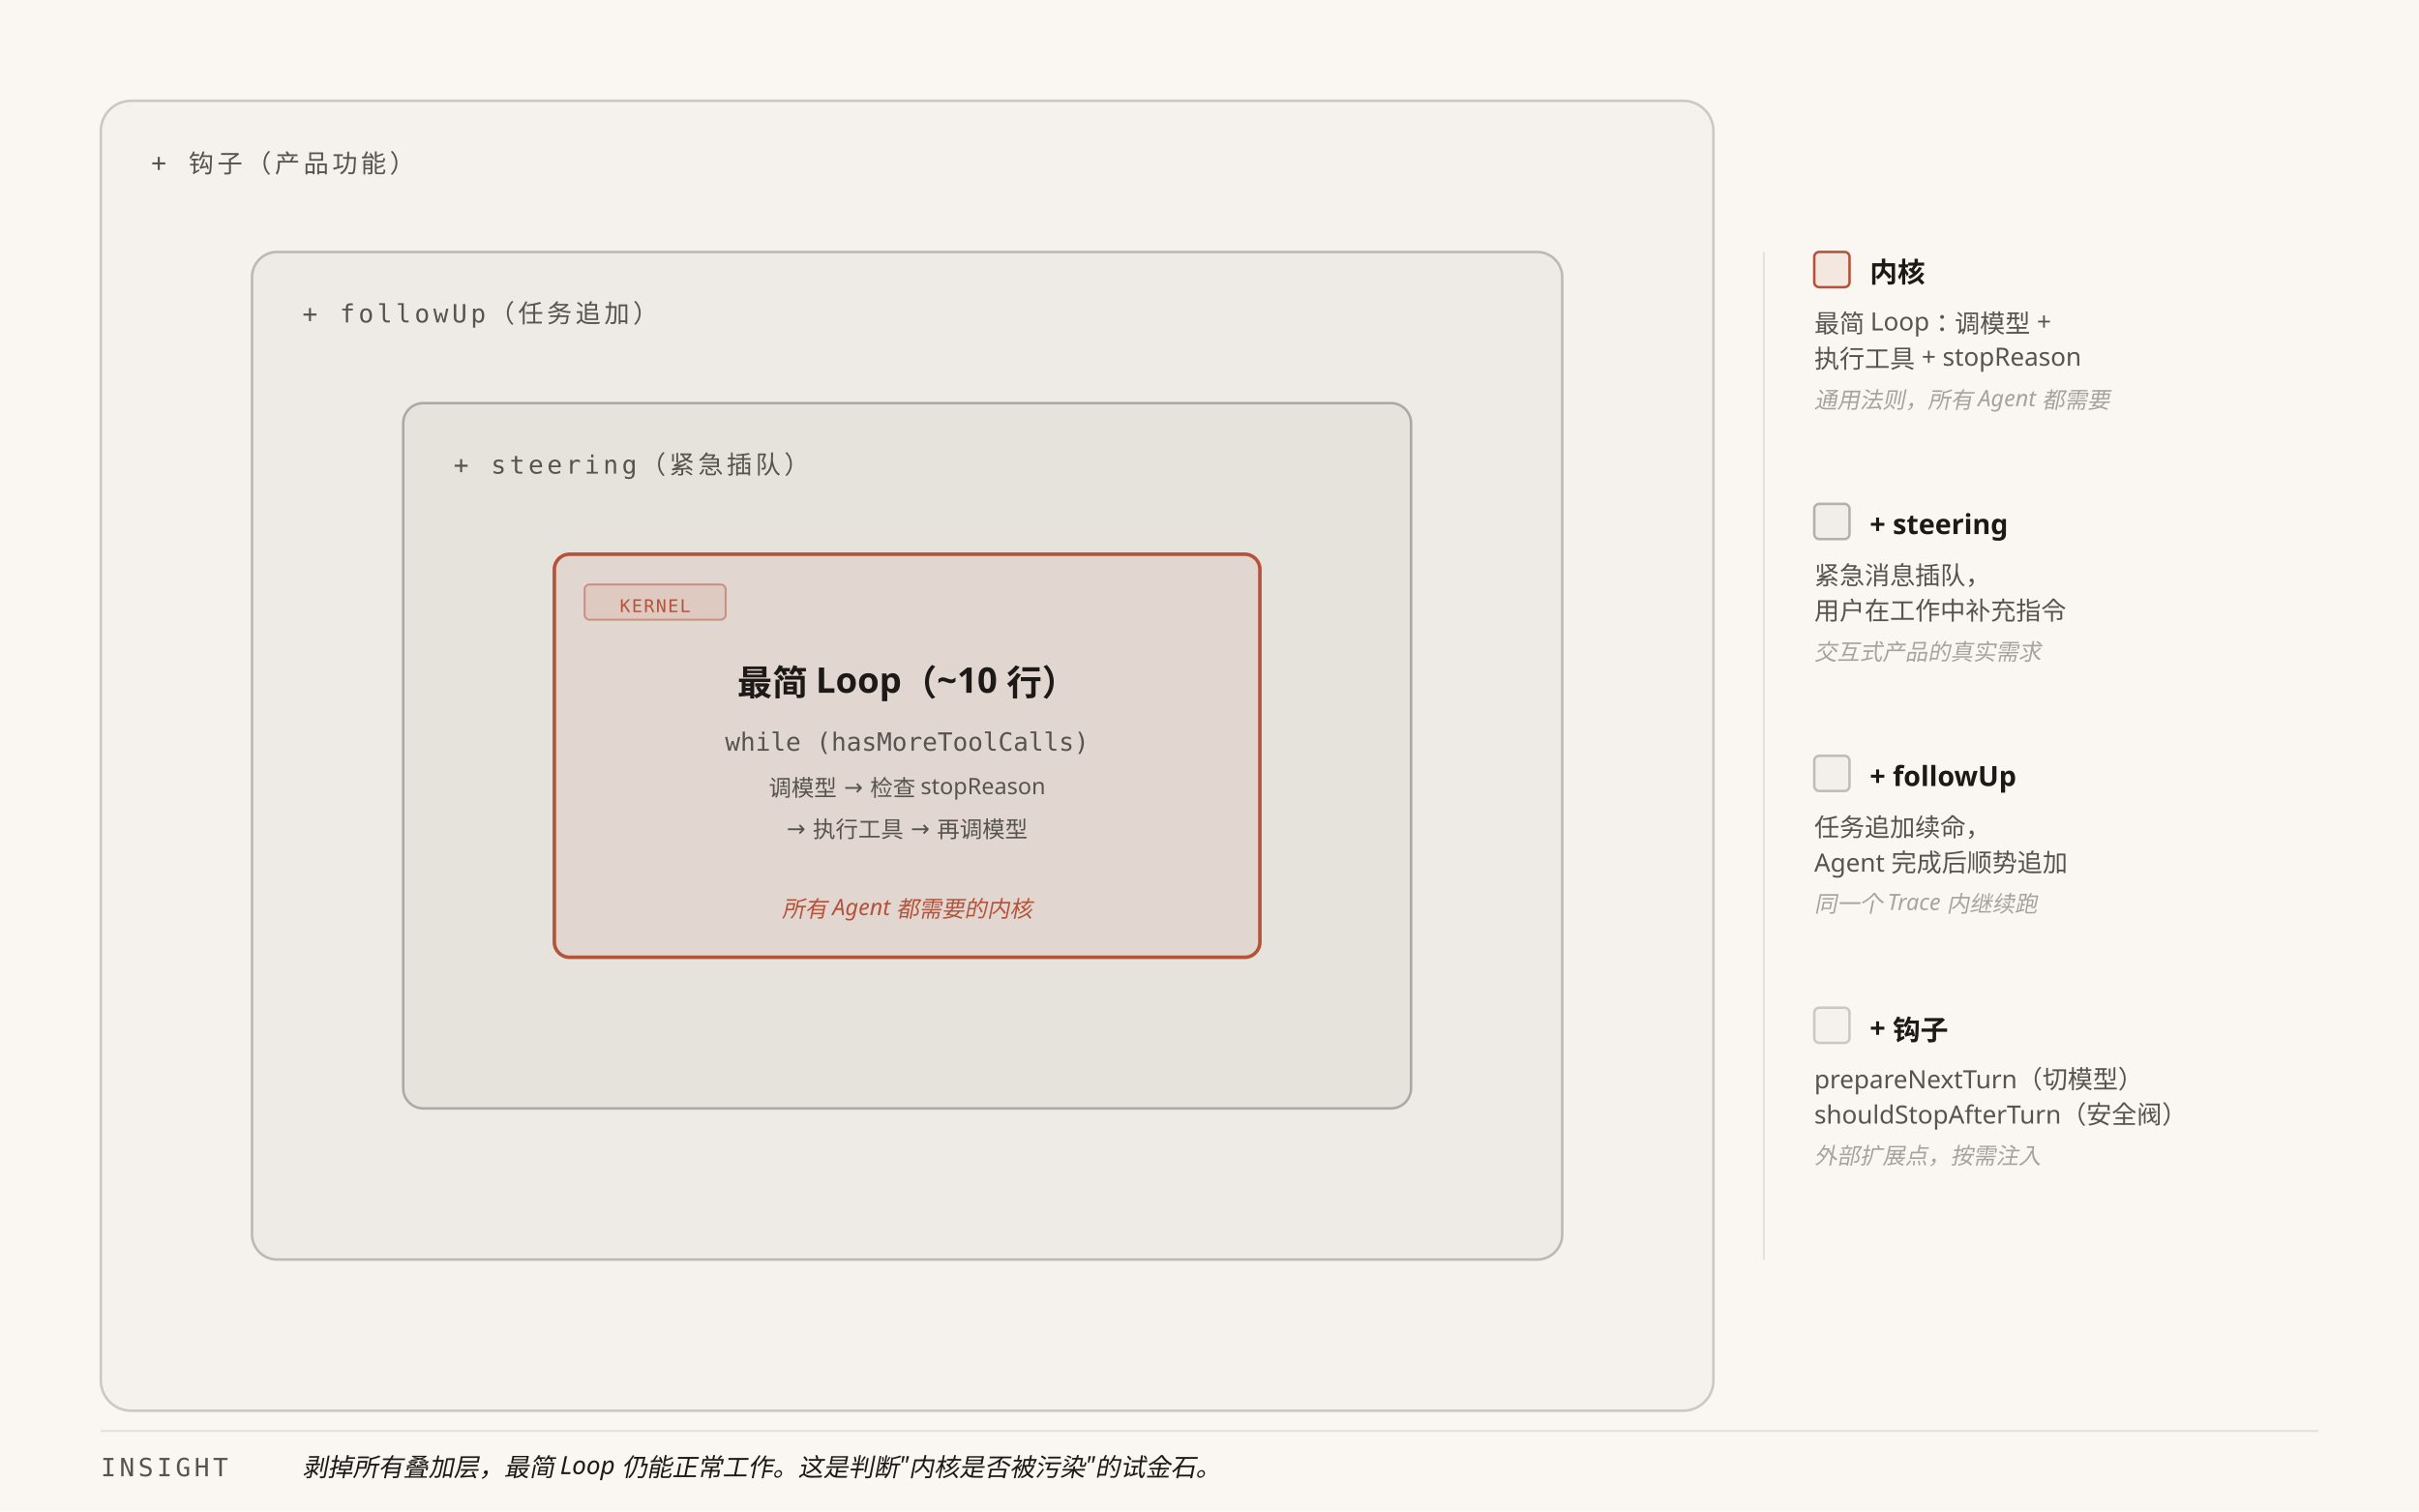
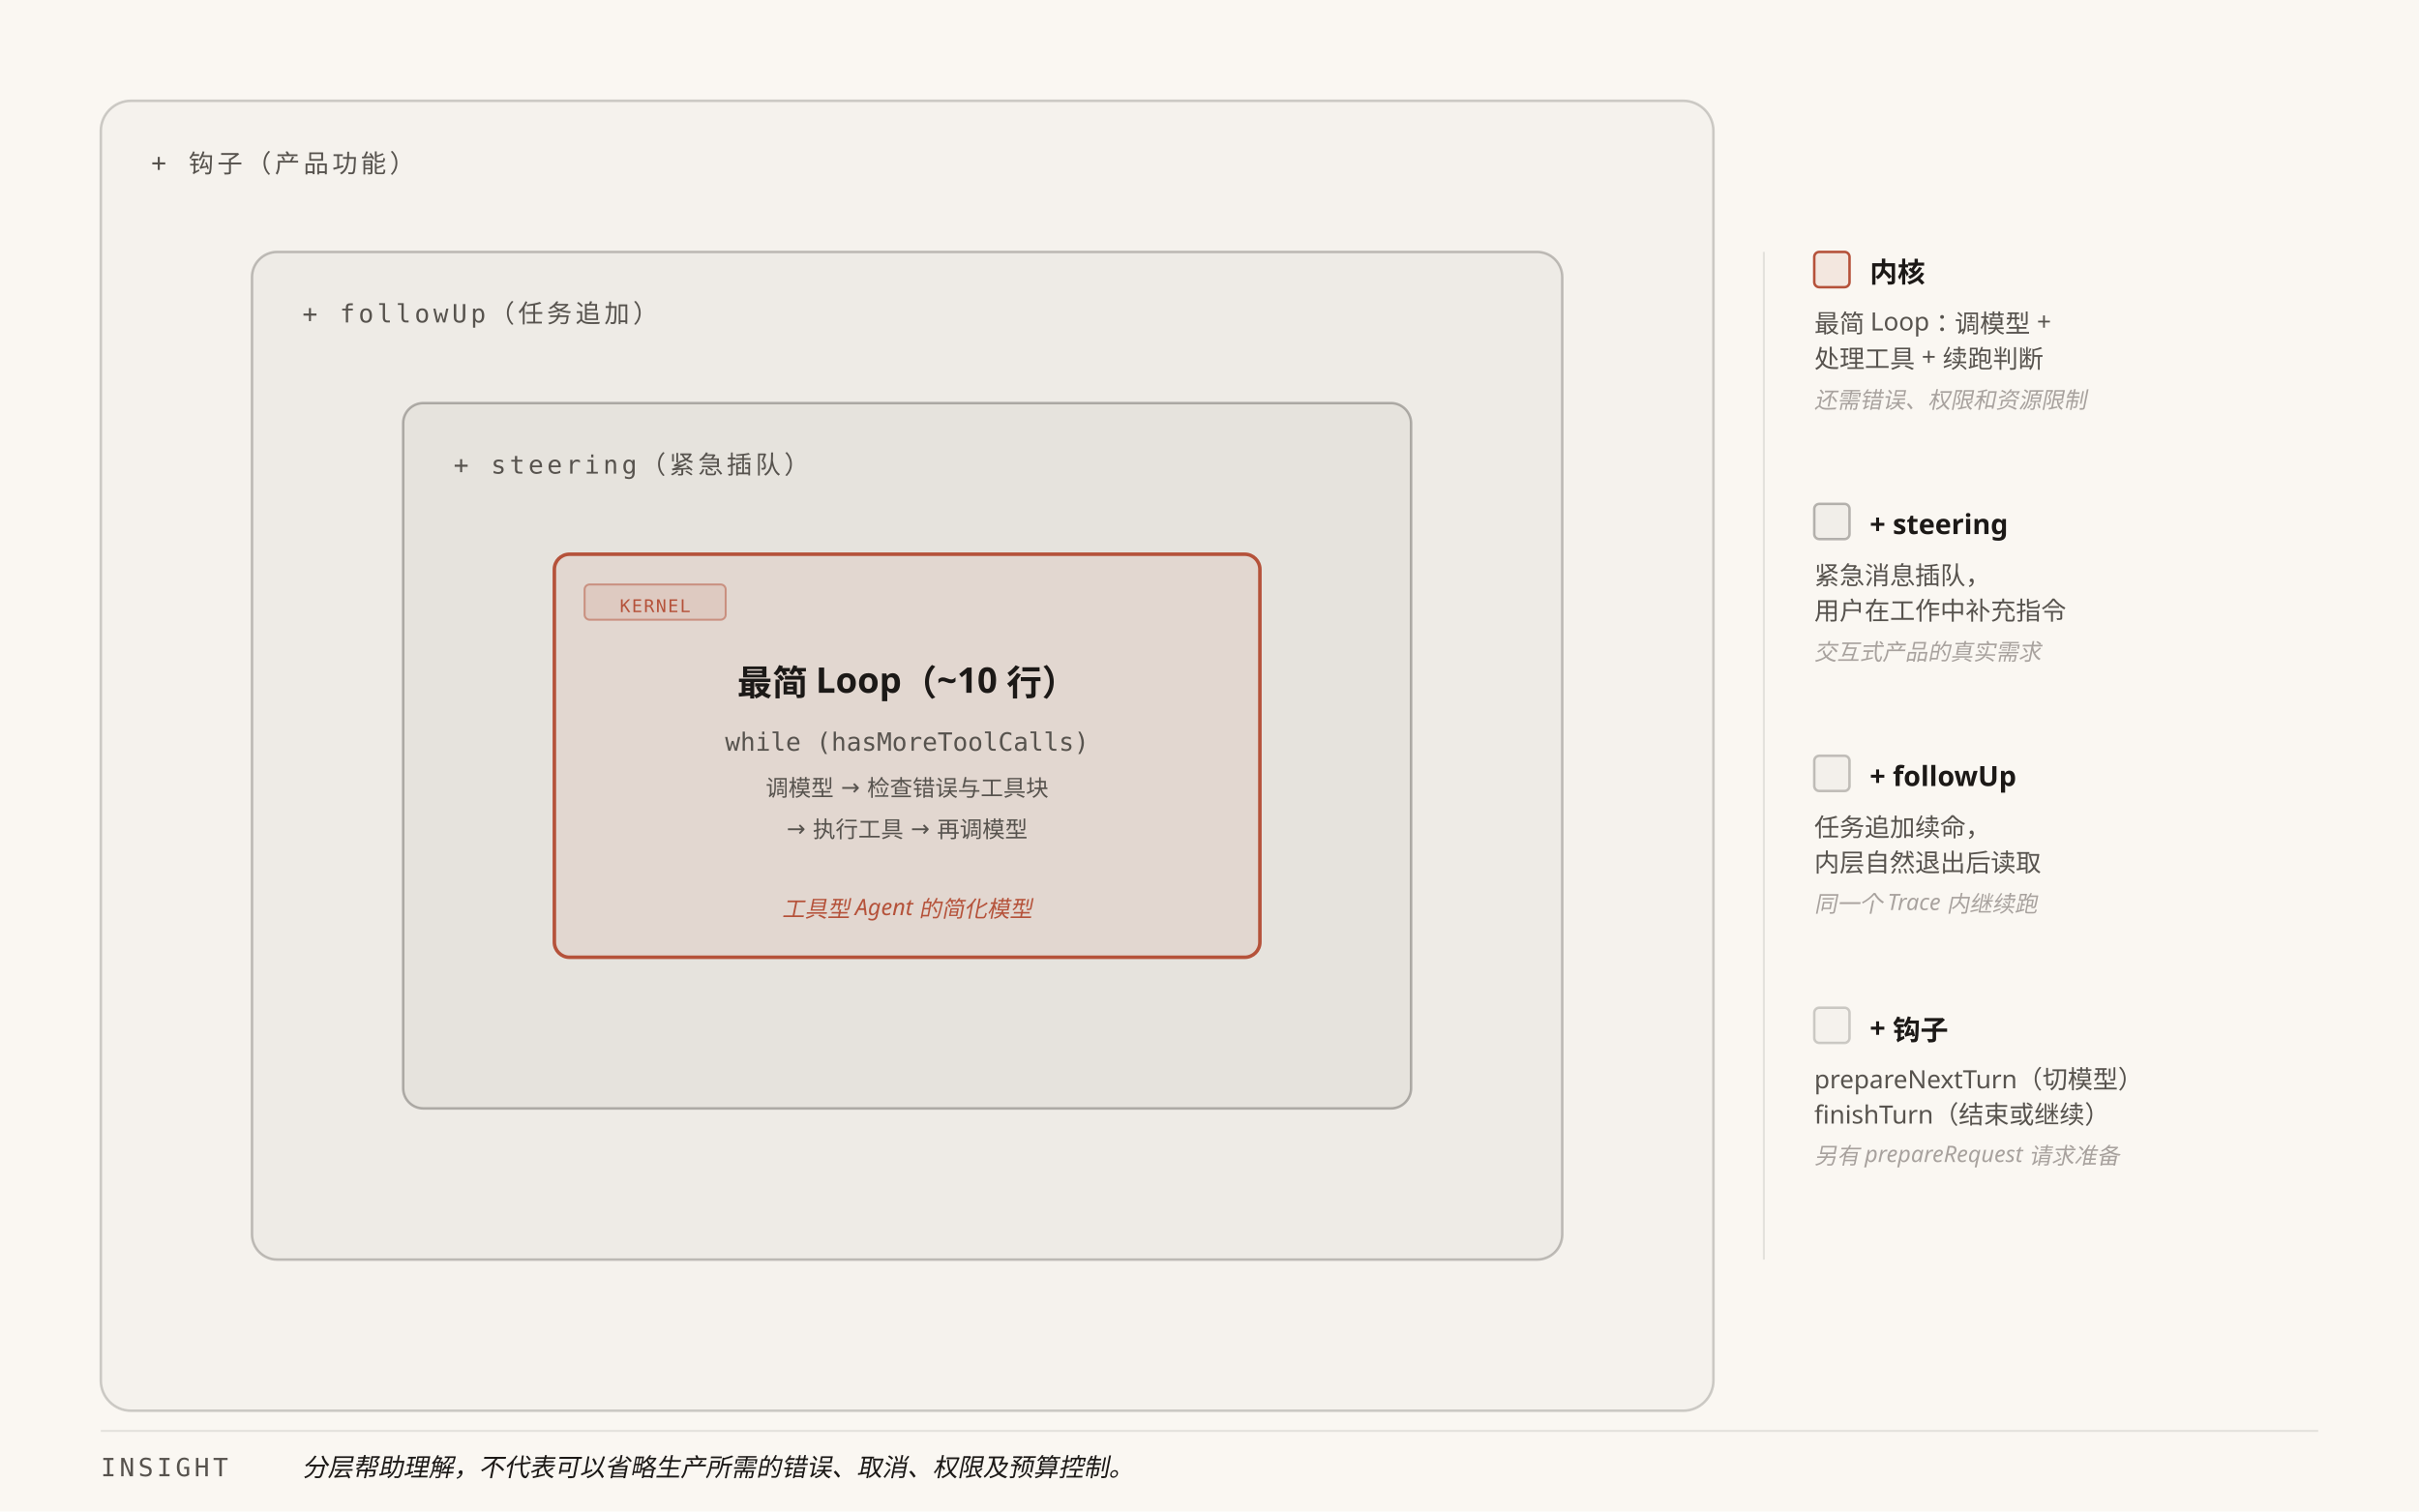
<svg xmlns="http://www.w3.org/2000/svg" viewBox="0 0 960 600">
  <defs>
    <marker id="arrow" markerWidth="8" markerHeight="6" refX="7" refY="3" orient="auto">
      <polygon points="0 0, 8 3, 0 6" fill="#57534e" />
    </marker>
  </defs>
  <rect width="960" height="600" fill="#faf7f2" />
  <rect x="40" y="40" width="640" height="520" rx="12" fill="rgba(28,25,23,0.02)" stroke="rgba(28,25,23,0.20)" stroke-width="1" />
  <text x="60" y="68" fill="#57534e" font-size="10" font-family="'Geist Mono', monospace" letter-spacing="0.14em">+ 钩子（产品功能）</text>
  <rect x="100" y="100" width="520" height="400" rx="10" fill="rgba(28,25,23,0.03)" stroke="rgba(28,25,23,0.25)" stroke-width="1" />
  <text x="120" y="128" fill="#57534e" font-size="10" font-family="'Geist Mono', monospace" letter-spacing="0.14em">+ followUp（任务追加）</text>
  <rect x="160" y="160" width="400" height="280" rx="8" fill="rgba(28,25,23,0.04)" stroke="rgba(28,25,23,0.30)" stroke-width="1" />
  <text x="180" y="188" fill="#57534e" font-size="10" font-family="'Geist Mono', monospace" letter-spacing="0.14em">+ steering（紧急插队）</text>
  <rect x="220" y="220" width="280" height="160" rx="6" fill="rgba(181,82,58,0.08)" stroke="#b5523a" stroke-width="1.4" />
  <rect x="232" y="232" width="56" height="14" rx="2" fill="rgba(181,82,58,0.10)" stroke="rgba(181,82,58,0.50)" stroke-width="0.8" />
  <text x="260" y="243" fill="#b5523a" font-size="7" font-family="'Geist Mono', monospace" text-anchor="middle" letter-spacing="0.08em">KERNEL</text>
  <text x="360" y="276" fill="#1c1917" font-size="14" font-weight="600" font-family="'Geist', sans-serif" text-anchor="middle">最简 Loop（~10 行）</text>
  <text x="360" y="298" fill="#57534e" font-size="10" font-family="'Geist Mono', monospace" text-anchor="middle">while (hasMoreToolCalls)</text>
-   <text x="360" y="316" fill="#57534e" font-size="9" font-family="'Geist', sans-serif" text-anchor="middle">调模型 → 检查 stopReason</text>
+   <text x="360" y="316" fill="#57534e" font-size="9" font-family="'Geist', sans-serif" text-anchor="middle">调模型 → 检查错误与工具块</text>
  <text x="360" y="332" fill="#57534e" font-size="9" font-family="'Geist', sans-serif" text-anchor="middle">→ 执行工具 → 再调模型</text>
-   <text x="360" y="364" fill="#b5523a" font-size="9" font-family="'Geist', sans-serif" text-anchor="middle" font-style="italic">所有 Agent 都需要的内核</text>
+   <text x="360" y="364" fill="#b5523a" font-size="9" font-family="'Geist', sans-serif" text-anchor="middle" font-style="italic">工具型 Agent 的简化模型</text>
  <line x1="700" y1="100" x2="700" y2="500" stroke="rgba(28,25,23,0.10)" stroke-width="0.8" />
  <g transform="translate(720, 100)">
    <rect x="0" y="0" width="14" height="14" rx="2" fill="rgba(181,82,58,0.10)" stroke="#b5523a" stroke-width="1" />
    <text x="22" y="12" fill="#1c1917" font-size="11" font-weight="600" font-family="'Geist', sans-serif">内核</text>
    <text x="0" y="32" fill="#57534e" font-size="10" font-family="'Geist', sans-serif">最简 Loop：调模型 +</text>
-     <text x="0" y="46" fill="#57534e" font-size="10" font-family="'Geist', sans-serif">执行工具 + stopReason</text>
-     <text x="0" y="62" fill="#a8a29e" font-size="9" font-family="'Geist', sans-serif" font-style="italic">通用法则，所有 Agent 都需要</text>
+     <text x="0" y="46" fill="#57534e" font-size="10" font-family="'Geist', sans-serif">处理工具 + 续跑判断</text>
+     <text x="0" y="62" fill="#a8a29e" font-size="9" font-family="'Geist', sans-serif" font-style="italic">还需错误、权限和资源限制</text>
  </g>
  <g transform="translate(720, 200)">
    <rect x="0" y="0" width="14" height="14" rx="2" fill="rgba(28,25,23,0.04)" stroke="rgba(28,25,23,0.30)" stroke-width="1" />
    <text x="22" y="12" fill="#1c1917" font-size="11" font-weight="600" font-family="'Geist', sans-serif">+ steering</text>
    <text x="0" y="32" fill="#57534e" font-size="10" font-family="'Geist', sans-serif">紧急消息插队，</text>
    <text x="0" y="46" fill="#57534e" font-size="10" font-family="'Geist', sans-serif">用户在工作中补充指令</text>
    <text x="0" y="62" fill="#a8a29e" font-size="9" font-family="'Geist', sans-serif" font-style="italic">交互式产品的真实需求</text>
  </g>
  <g transform="translate(720, 300)">
    <rect x="0" y="0" width="14" height="14" rx="2" fill="rgba(28,25,23,0.03)" stroke="rgba(28,25,23,0.25)" stroke-width="1" />
    <text x="22" y="12" fill="#1c1917" font-size="11" font-weight="600" font-family="'Geist', sans-serif">+ followUp</text>
    <text x="0" y="32" fill="#57534e" font-size="10" font-family="'Geist', sans-serif">任务追加续命，</text>
-     <text x="0" y="46" fill="#57534e" font-size="10" font-family="'Geist', sans-serif">Agent 完成后顺势追加</text>
+     <text x="0" y="46" fill="#57534e" font-size="10" font-family="'Geist', sans-serif">内层自然退出后读取</text>
    <text x="0" y="62" fill="#a8a29e" font-size="9" font-family="'Geist', sans-serif" font-style="italic">同一个 Trace 内继续跑</text>
  </g>
  <g transform="translate(720, 400)">
    <rect x="0" y="0" width="14" height="14" rx="2" fill="rgba(28,25,23,0.02)" stroke="rgba(28,25,23,0.20)" stroke-width="1" />
    <text x="22" y="12" fill="#1c1917" font-size="11" font-weight="600" font-family="'Geist', sans-serif">+ 钩子</text>
    <text x="0" y="32" fill="#57534e" font-size="10" font-family="'Geist', sans-serif">prepareNextTurn（切模型）</text>
-     <text x="0" y="46" fill="#57534e" font-size="10" font-family="'Geist', sans-serif">shouldStopAfterTurn（安全阀）</text>
-     <text x="0" y="62" fill="#a8a29e" font-size="9" font-family="'Geist', sans-serif" font-style="italic">外部扩展点，按需注入</text>
+     <text x="0" y="46" fill="#57534e" font-size="10" font-family="'Geist', sans-serif">finishTurn（结束或继续）</text>
+     <text x="0" y="62" fill="#a8a29e" font-size="9" font-family="'Geist', sans-serif" font-style="italic">另有 prepareRequest 请求准备</text>
  </g>
  <line x1="40" y1="568" x2="920" y2="568" stroke="rgba(28,25,23,0.10)" stroke-width="0.8" />
  <text x="40" y="586" fill="#57534e" font-size="10" font-family="'Geist Mono', monospace" letter-spacing="0.14em">INSIGHT</text>
  <text x="120" y="586" fill="#1c1917" font-size="10" font-family="'Geist', sans-serif" font-style="italic">
-       剥掉所有叠加层，最简 Loop 仍能正常工作。这是判断"内核是否被污染"的试金石。</text>
+       分层帮助理解，不代表可以省略生产所需的错误、取消、权限及预算控制。</text>
</svg>
